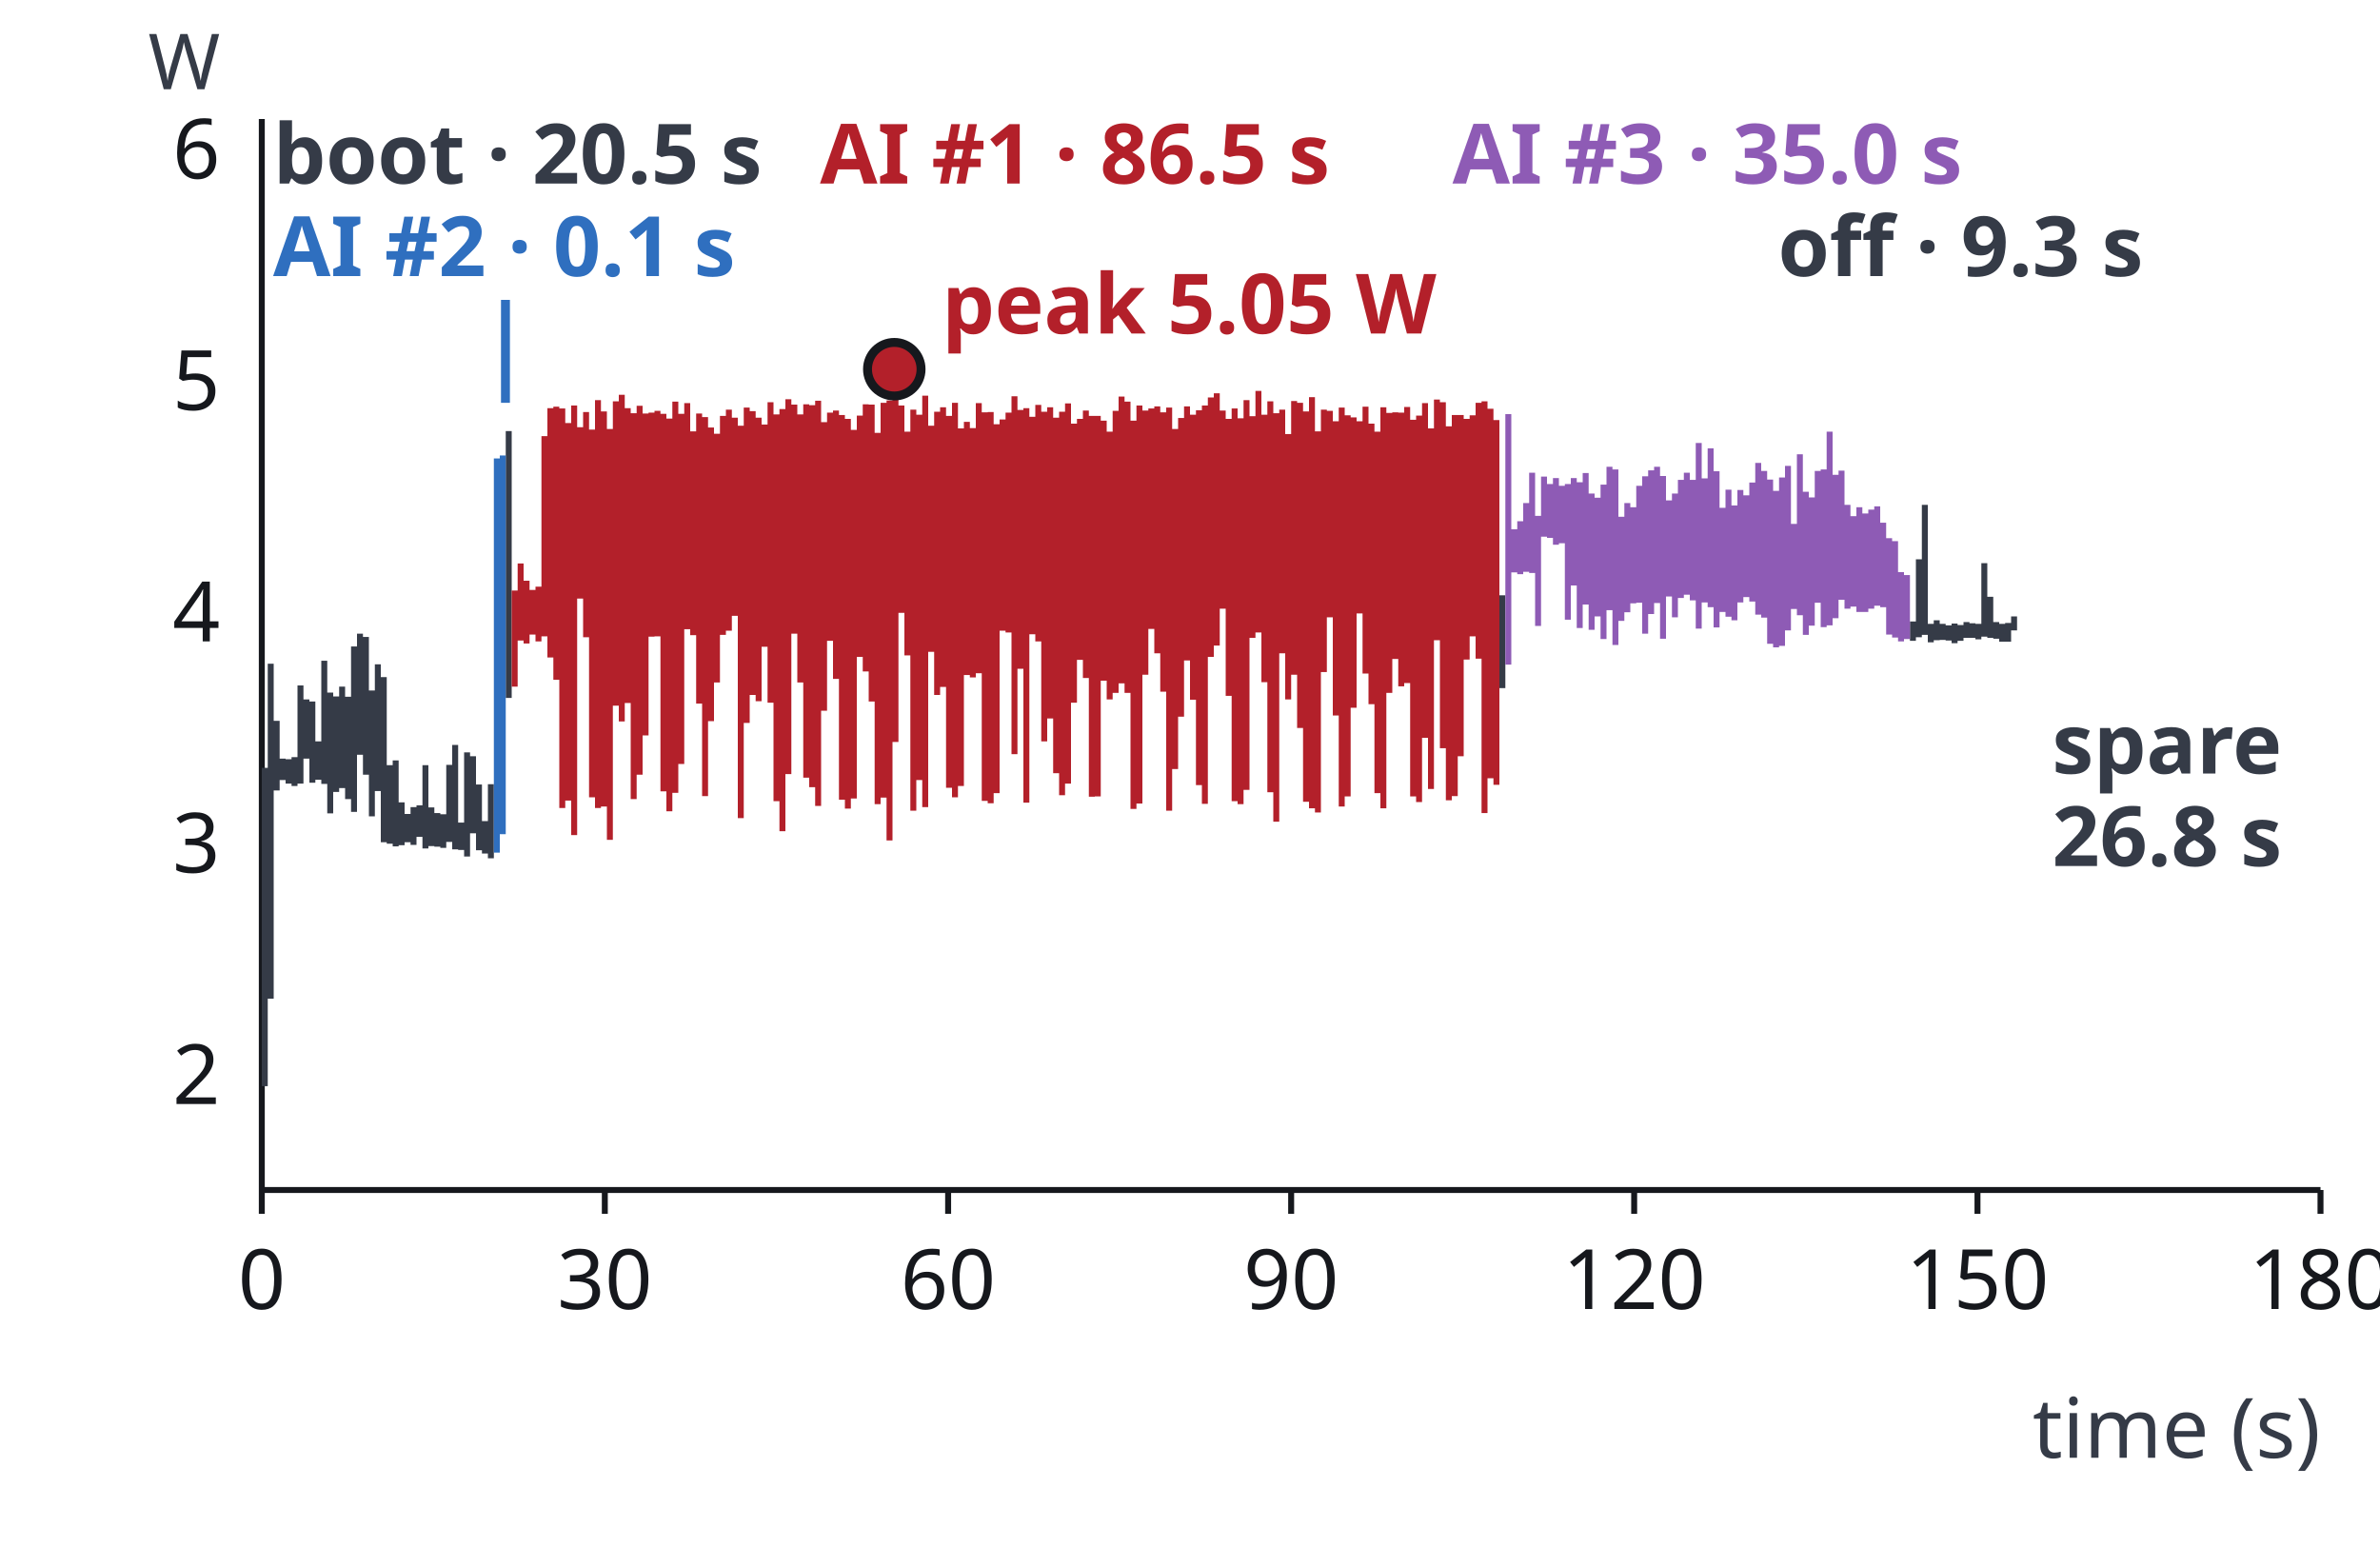
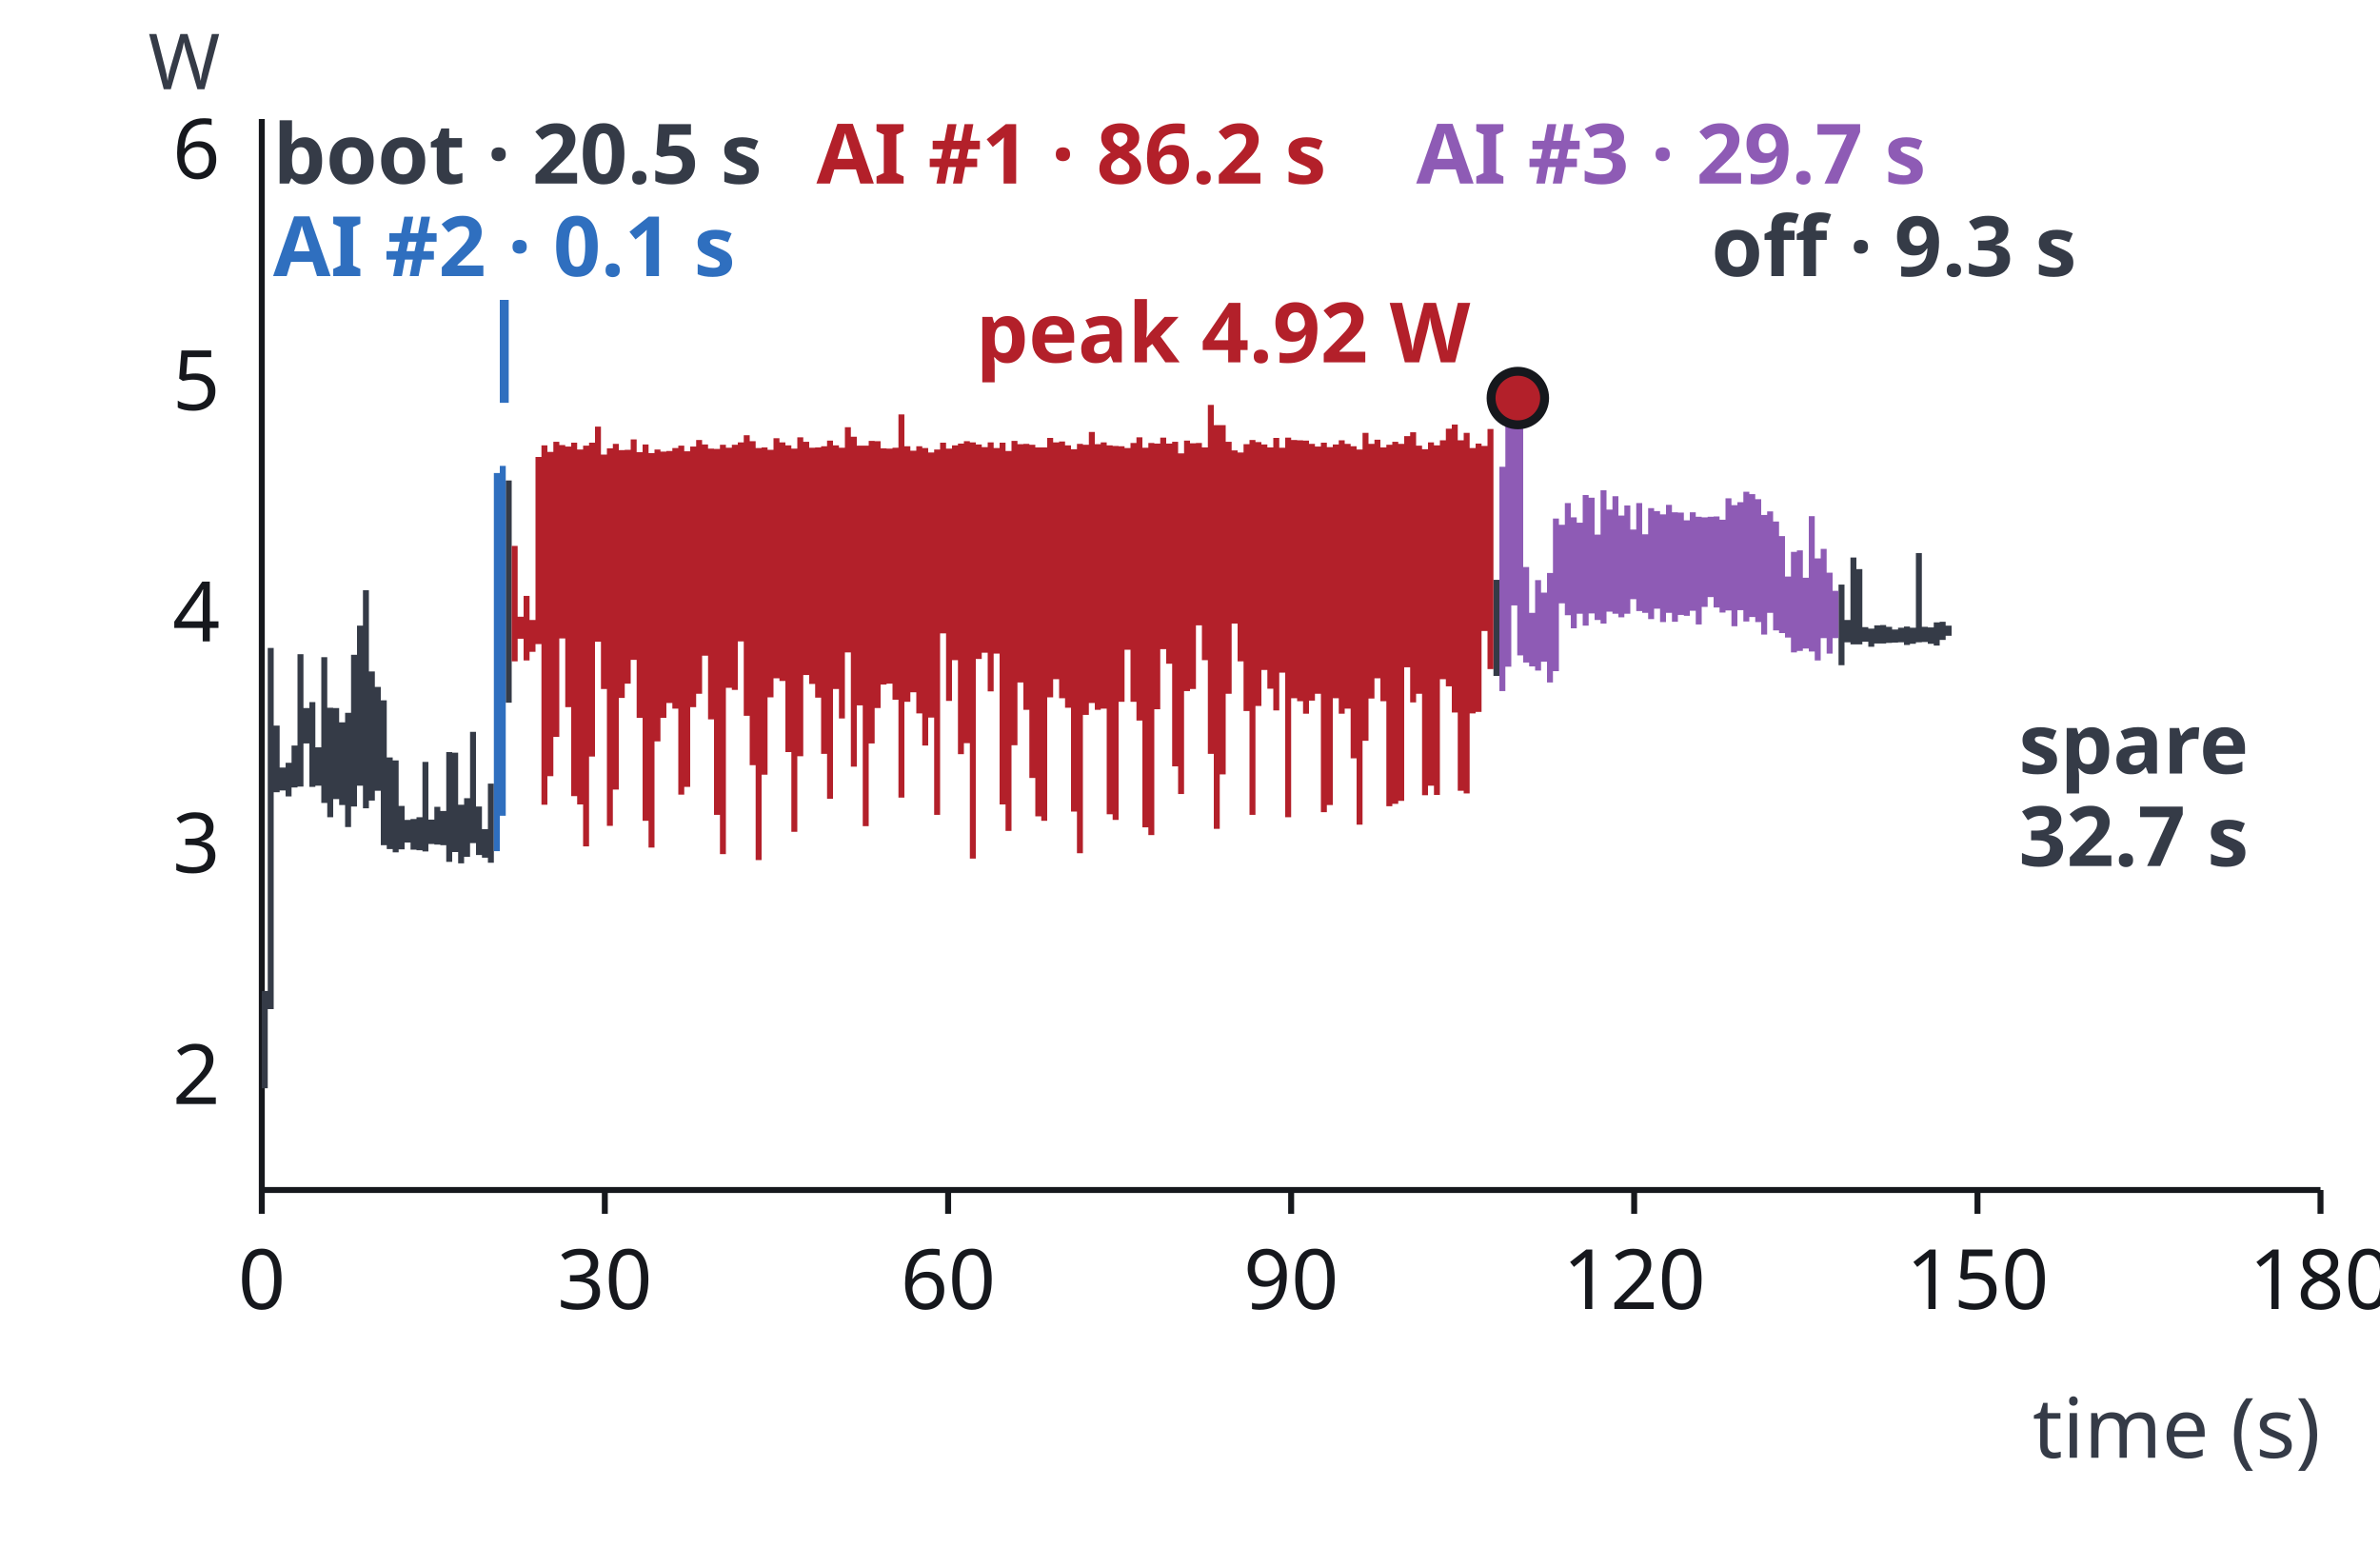
<svg xmlns="http://www.w3.org/2000/svg" width="800" height="520" viewBox="0 0 800 520">
  <rect width="800" height="520" fill="#FFFFFF" />
  <text x="74" y="371.1" text-anchor="end" style="font-family:'Source Serif 4';font-size:28px" fill="#16181D">2</text>
  <text x="74" y="293.3" text-anchor="end" style="font-family:'Source Serif 4';font-size:28px" fill="#16181D">3</text>
  <text x="74" y="215.6" text-anchor="end" style="font-family:'Source Serif 4';font-size:28px" fill="#16181D">4</text>
  <text x="74" y="137.8" text-anchor="end" style="font-family:'Source Serif 4';font-size:28px" fill="#16181D">5</text>
  <text x="74" y="60.0" text-anchor="end" style="font-family:'Source Serif 4';font-size:28px" fill="#16181D">6</text>
  <line x1="88.0" x2="88.0" y1="400" y2="408" stroke="#16181D" stroke-width="2" />
  <text x="88.0" y="440" text-anchor="middle" style="font-family:'Source Serif 4';font-size:28px" fill="#16181D">0</text>
  <line x1="203.3" x2="203.3" y1="400" y2="408" stroke="#16181D" stroke-width="2" />
  <text x="203.3" y="440" text-anchor="middle" style="font-family:'Source Serif 4';font-size:28px" fill="#16181D">30</text>
  <line x1="318.7" x2="318.7" y1="400" y2="408" stroke="#16181D" stroke-width="2" />
  <text x="318.7" y="440" text-anchor="middle" style="font-family:'Source Serif 4';font-size:28px" fill="#16181D">60</text>
  <line x1="434.0" x2="434.0" y1="400" y2="408" stroke="#16181D" stroke-width="2" />
  <text x="434.0" y="440" text-anchor="middle" style="font-family:'Source Serif 4';font-size:28px" fill="#16181D">90</text>
  <line x1="549.3" x2="549.3" y1="400" y2="408" stroke="#16181D" stroke-width="2" />
  <text x="549.3" y="440" text-anchor="middle" style="font-family:'Source Serif 4';font-size:28px" fill="#16181D">120</text>
  <line x1="664.7" x2="664.7" y1="400" y2="408" stroke="#16181D" stroke-width="2" />
  <text x="664.7" y="440" text-anchor="middle" style="font-family:'Source Serif 4';font-size:28px" fill="#16181D">150</text>
  <line x1="780.0" x2="780.0" y1="400" y2="408" stroke="#16181D" stroke-width="2" />
  <text x="780.0" y="440" text-anchor="middle" style="font-family:'Source Serif 4';font-size:28px" fill="#16181D">180</text>
  <line x1="88" x2="88" y1="40" y2="400" stroke="#16181D" stroke-width="2" />
  <line x1="88" x2="780" y1="400" y2="400" stroke="#16181D" stroke-width="2" />
-   <path d="M89,258.1 L89,365.1 M91,223.1 L91,335.7 M93,242.3 L93,265.7 M95,255.0 L95,262.2 M97,255.2 L97,263.4 M99,254.5 L99,264.2 M101,230.4 L101,263.4 M103,235.1 L103,255.0 M105,235.8 L105,263.1 M107,249.2 L107,262.1 M109,222.1 L109,263.5 M111,232.8 L111,273.4 M113,234.1 L113,266.2 M115,230.8 L115,264.9 M117,234.2 L117,268.6 M119,217.3 L119,272.9 M121,213.0 L121,253.7 M123,214.1 L123,260.4 M125,232.1 L125,274.4 M127,223.3 L127,265.9 M129,227.6 L129,283.1 M131,257.2 L131,283.6 M133,255.6 L133,284.5 M135,269.7 L135,284.1 M137,273.6 L137,283.1 M139,271.3 L139,284.0 M141,270.7 L141,281.3 M143,257.2 L143,285.2 M145,271.4 L145,284.4 M147,273.3 L147,284.6 M149,273.7 L149,285.0 M151,257.1 L151,283.0 M153,250.4 L153,285.5 M155,276.5 L155,285.7 M157,252.9 L157,287.9 M159,254.2 L159,280.1 M161,263.7 L161,285.8 M163,276.0 L163,286.9 M165,263.6 L165,288.5 M171,144.9 L171,234.6 M505,200.1 L505,231.3 M643,208.9 L643,215.4 M645,188.0 L645,214.2 M647,169.7 L647,213.4 M649,209.7 L649,215.9 M651,208.5 L651,215.2 M653,209.7 L653,215.1 M655,210.2 L655,215.3 M657,209.6 L657,216.2 M659,210.1 L659,215.4 M661,209.1 L661,214.4 M663,209.5 L663,214.4 M665,209.7 L665,214.9 M667,189.3 L667,214.0 M669,200.6 L669,214.4 M671,209.1 L671,214.7 M673,209.7 L673,215.7 M675,209.4 L675,215.7 M677,207.2 L677,211.9" fill="none" stroke="#353B47" stroke-width="2" />
-   <path d="M167,154.1 L167,286.6 M169,153.1 L169,280.4" fill="none" stroke="#2F6FBF" stroke-width="2" />
-   <path d="M173,198.5 L173,230.8 M175,189.4 L175,215.3 M177,195.2 L177,216.3 M179,198.3 L179,213.3 M181,197.2 L181,215.6 M183,146.6 L183,213.9 M185,137.2 L185,221.0 M187,136.7 L187,228.5 M189,137.3 L189,271.6 M191,142.2 L191,269.1 M193,136.3 L193,280.7 M195,143.6 L195,201.2 M197,138.5 L197,214.2 M199,144.4 L199,268.0 M201,134.5 L201,271.6 M203,138.3 L203,271.1 M205,144.2 L205,282.3 M207,134.9 L207,237.2 M209,132.7 L209,242.5 M211,137.2 L211,236.3 M213,138.9 L213,268.6 M215,136.4 L215,260.4 M217,139.0 L217,247.2 M219,138.7 L219,214.0 M221,138.1 L221,213.9 M223,139.1 L223,266.0 M225,140.7 L225,272.7 M227,135.0 L227,266.5 M229,139.1 L229,256.8 M231,135.5 L231,211.5 M233,145.0 L233,213.5 M235,139.0 L235,236.5 M237,140.2 L237,267.6 M239,143.7 L239,242.4 M241,145.8 L241,229.4 M243,139.8 L243,213.4 M245,137.7 L245,212.0 M247,140.4 L247,207.0 M249,143.1 L249,275.0 M251,137.0 L251,243.0 M253,138.2 L253,233.6 M255,140.4 L255,235.7 M257,142.7 L257,217.4 M259,135.2 L259,236.2 M261,139.3 L261,269.3 M263,137.5 L263,279.4 M265,134.2 L265,260.2 M267,136.0 L267,213.0 M269,139.3 L269,229.4 M271,135.9 L271,261.4 M273,136.2 L273,264.6 M275,134.7 L275,270.9 M277,141.9 L277,238.9 M279,138.7 L279,215.4 M281,138.0 L281,228.2 M283,139.5 L283,268.8 M285,140.8 L285,271.8 M287,144.5 L287,268.4 M289,139.7 L289,220.8 M291,135.9 L291,225.7 M293,136.0 L293,235.8 M295,145.5 L295,270.3 M297,135.4 L297,268.1 M299,134.6 L299,282.5 M301,124.1 L301,249.4 M303,136.3 L303,206.0 M305,145.1 L305,220.3 M307,137.7 L307,272.5 M309,139.4 L309,262.2 M311,133.0 L311,271.3 M313,143.1 L313,219.1 M315,138.4 L315,233.6 M317,136.9 L317,230.9 M319,139.8 L319,264.8 M321,135.4 L321,268.0 M323,144.0 L323,264.2 M325,141.8 L325,226.9 M327,143.9 L327,227.7 M329,135.5 L329,226.3 M331,138.6 L331,269.2 M333,138.5 L333,270.0 M335,142.6 L335,266.6 M337,141.0 L337,212.0 M339,138.7 L339,212.6 M341,133.2 L341,253.5 M343,137.8 L343,224.8 M345,137.2 L345,269.8 M347,140.1 L347,213.2 M349,136.1 L349,215.6 M351,138.4 L351,249.2 M353,136.9 L353,241.5 M355,140.4 L355,259.9 M357,138.4 L357,267.3 M359,135.6 L359,263.4 M361,142.4 L361,236.2 M363,140.8 L363,221.8 M365,138.0 L365,227.9 M367,139.8 L367,267.8 M369,139.8 L369,267.7 M371,141.4 L371,228.8 M373,145.1 L373,235.1 M375,138.1 L375,232.9 M377,133.3 L377,229.7 M379,135.0 L379,232.9 M381,141.4 L381,271.9 M383,136.3 L383,270.1 M385,138.0 L385,226.8 M387,137.3 L387,211.4 M389,136.6 L389,219.6 M391,138.6 L391,232.5 M393,137.0 L393,272.5 M395,144.2 L395,258.5 M397,140.5 L397,240.9 M399,136.6 L399,222.0 M401,139.4 L401,235.2 M403,137.9 L403,263.9 M405,136.3 L405,270.2 M407,133.6 L407,220.8 M409,132.2 L409,217.0 M411,138.0 L411,204.6 M413,140.8 L413,233.9 M415,137.3 L415,269.3 M417,140.6 L417,270.3 M419,134.5 L419,265.5 M421,139.9 L421,214.4 M423,131.4 L423,212.6 M425,139.4 L425,229.3 M427,134.9 L427,266.3 M429,138.9 L429,276.2 M431,137.7 L431,219.6 M433,145.9 L433,235.1 M435,134.8 L435,226.8 M437,135.4 L437,244.7 M439,138.3 L439,269.5 M441,133.5 L441,271.7 M443,145.0 L443,273.1 M445,137.7 L445,225.9 M447,138.1 L447,207.5 M449,141.6 L449,240.5 M451,137.0 L451,271.1 M453,139.6 L453,267.7 M455,140.3 L455,237.9 M457,141.6 L457,206.2 M459,136.7 L459,226.4 M461,142.4 L461,236.7 M463,145.1 L463,266.6 M465,136.9 L465,271.7 M467,138.8 L467,232.9 M469,138.6 L469,221.5 M471,138.7 L471,230.7 M473,136.8 L473,229.6 M475,141.1 L475,267.7 M477,139.7 L477,269.6 M479,135.5 L479,248.0 M481,144.0 L481,265.2 M483,134.3 L483,215.2 M485,135.2 L485,251.5 M487,143.3 L487,269.0 M489,139.5 L489,267.6 M491,139.5 L491,254.2 M493,140.8 L493,221.7 M495,139.6 L495,213.9 M497,135.4 L497,221.4 M499,134.9 L499,273.3 M501,137.4 L501,261.6 M503,141.2 L503,263.8" fill="none" stroke="#B3202A" stroke-width="2" />
-   <path d="M507,139.2 L507,223.4 M509,177.9 L509,192.4 M511,175.2 L511,193.0 M513,169.1 L513,192.2 M515,158.9 L515,192.6 M517,173.4 L517,210.4 M519,160.2 L519,180.4 M521,162.7 L521,180.8 M523,160.7 L523,183.1 M525,163.3 L525,182.6 M527,162.7 L527,208.3 M529,160.7 L529,196.8 M531,162.1 L531,211.1 M533,159.0 L533,203.2 M535,165.9 L535,211.7 M537,167.3 L537,207.2 M539,162.9 L539,214.8 M541,156.9 L541,205.1 M543,157.8 L543,216.8 M545,173.7 L545,208.7 M547,169.1 L547,205.8 M549,170.5 L549,202.8 M551,163.3 L551,202.6 M553,160.1 L553,213.0 M555,158.1 L555,206.4 M557,156.9 L557,202.7 M559,160.0 L559,214.7 M561,168.2 L561,200.5 M563,165.9 L563,207.5 M565,161.3 L565,201.0 M567,158.9 L567,199.9 M569,161.3 L569,201.8 M571,148.9 L571,211.3 M573,160.8 L573,202.5 M575,150.7 L575,204.1 M577,158.4 L577,210.9 M579,170.7 L579,205.7 M581,164.6 L581,207.3 M583,169.9 L583,208.5 M585,164.7 L585,202.5 M587,166.5 L587,200.7 M589,162.2 L589,202.2 M591,155.6 L591,206.6 M593,158.3 L593,207.6 M595,161.2 L595,216.4 M597,165.0 L597,217.6 M599,160.5 L599,217.1 M601,156.6 L601,211.9 M603,176.1 L603,204.7 M605,152.7 L605,206.8 M607,165.3 L607,213.4 M609,167.2 L609,210.3 M611,158.3 L611,202.6 M613,157.8 L613,210.8 M615,145.1 L615,210.2 M617,159.6 L617,207.8 M619,158.2 L619,201.6 M621,169.7 L621,204.6 M623,173.5 L623,203.9 M625,170.5 L625,205.7 M627,172.6 L627,205.7 M629,171.3 L629,204.6 M631,170.2 L631,203.6 M633,175.7 L633,204.1 M635,180.9 L635,213.3 M637,181.9 L637,214.3 M639,192.3 L639,215.6 M641,193.3 L641,214.8" fill="none" stroke="#8E5BB5" stroke-width="2" />
+   <path d="M89,333.1 L89,365.8 M91,217.8 L91,339.2 M93,243.9 L93,266.3 M95,258.0 L95,265.7 M97,256.4 L97,267.7 M99,250.6 L99,264.7 M101,219.9 L101,264.4 M103,238.0 L103,249.9 M105,236.0 L105,264.5 M107,251.2 L107,264.1 M109,220.9 L109,269.9 M111,237.9 L111,274.7 M113,238.0 L113,268.6 M115,242.8 L115,270.6 M117,239.6 L117,278.0 M119,220.1 L119,271.1 M121,210.3 L121,264.1 M123,198.4 L123,271.7 M125,225.7 L125,269.1 M127,230.9 L127,265.8 M129,235.4 L129,284.1 M131,254.6 L131,285.4 M133,255.6 L133,286.5 M135,270.9 L135,285.5 M137,275.6 L137,283.2 M139,275.3 L139,285.6 M141,274.7 L141,285.8 M143,256.1 L143,286.2 M145,275.5 L145,283.7 M147,271.2 L147,283.9 M149,272.6 L149,284.1 M151,252.8 L151,289.7 M153,253.0 L153,286.4 M155,270.5 L155,290.2 M157,268.3 L157,288.0 M159,246.0 L159,283.4 M161,271.1 L161,287.4 M163,278.7 L163,288.3 M165,263.4 L165,290.0 M171,161.5 L171,236.2 M503,194.9 L503,227.2 M619,196.5 L619,223.6 M621,208.4 L621,215.9 M623,187.4 L623,216.6 M625,191.3 L625,216.6 M627,210.8 L627,215.7 M629,211.3 L629,217.4 M631,210.2 L631,216.3 M633,210.1 L633,216.3 M635,210.7 L635,216.1 M637,211.6 L637,216.0 M639,211.0 L639,215.9 M641,210.6 L641,216.8 M643,211.0 L643,216.4 M645,185.9 L645,215.9 M647,210.7 L647,215.8 M649,210.9 L649,216.4 M651,209.2 L651,217.0 M653,209.0 L653,215.1 M655,210.3 L655,213.7" fill="none" stroke="#353B47" stroke-width="2" />
+   <path d="M167,159.0 L167,286.1 M169,156.6 L169,274.2" fill="none" stroke="#2F6FBF" stroke-width="2" />
+   <path d="M173,183.5 L173,222.3 M175,207.3 L175,214.7 M177,200.3 L177,222.0 M179,208.4 L179,219.1 M181,153.6 L181,216.5 M183,149.7 L183,270.5 M185,151.9 L185,260.9 M187,148.5 L187,247.7 M189,149.6 L189,214.6 M191,150.1 L191,237.7 M193,148.8 L193,267.6 M195,151.1 L195,270.4 M197,149.8 L197,284.5 M199,148.8 L199,254.3 M201,143.4 L201,215.7 M203,152.8 L203,231.6 M205,150.7 L205,277.6 M207,149.2 L207,265.4 M209,151.3 L209,234.6 M211,151.2 L211,229.8 M213,147.7 L213,221.8 M215,152.0 L215,241.3 M217,149.4 L217,275.9 M219,152.3 L219,284.9 M221,151.1 L221,249.2 M223,151.8 L223,241.3 M225,151.6 L225,236.3 M227,150.6 L227,238.2 M229,149.8 L229,267.1 M231,151.7 L231,264.5 M233,150.1 L233,237.7 M235,147.9 L235,233.2 M237,149.4 L237,220.4 M239,150.8 L239,241.8 M241,150.9 L241,273.9 M243,149.5 L243,287.1 M245,150.5 L245,231.2 M247,149.5 L247,231.9 M249,148.7 L249,215.6 M251,146.3 L251,240.6 M253,148.3 L253,257.2 M255,150.6 L255,289.1 M257,150.4 L257,260.4 M259,151.2 L259,234.4 M261,147.3 L261,228.0 M263,148.7 L263,228.9 M265,149.7 L265,252.8 M267,150.8 L267,279.6 M269,147.0 L269,254.2 M271,148.5 L271,226.9 M273,150.5 L273,229.9 M275,150.4 L275,234.5 M277,150.0 L277,253.4 M279,148.1 L279,268.5 M281,149.7 L281,231.6 M283,150.5 L283,241.5 M285,143.6 L285,219.3 M287,146.8 L287,257.7 M289,149.8 L289,237.1 M291,149.8 L291,277.7 M293,148.2 L293,249.9 M295,148.3 L295,238.0 M297,150.7 L297,230.1 M299,150.8 L299,229.8 M301,150.5 L301,235.2 M303,139.3 L303,268.1 M305,150.0 L305,235.9 M307,151.5 L307,232.7 M309,150.0 L309,239.8 M311,150.6 L311,250.6 M313,152.1 L313,241.2 M315,151.1 L315,273.9 M317,148.8 L317,212.9 M319,150.8 L319,235.6 M321,149.7 L321,221.9 M323,149.1 L323,253.5 M325,148.3 L325,249.8 M327,148.7 L327,288.6 M329,149.4 L329,221.5 M331,150.3 L331,219.4 M333,148.7 L333,232.4 M335,150.6 L335,219.7 M337,148.8 L337,270.4 M339,151.6 L339,279.3 M341,148.2 L341,250.5 M343,149.3 L343,229.4 M345,149.2 L345,238.6 M347,149.5 L347,261.5 M349,150.4 L349,274.4 M351,150.4 L351,275.9 M353,147.2 L353,234.4 M355,148.7 L355,228.3 M357,148.4 L357,234.7 M359,149.7 L359,237.9 M361,151.0 L361,272.8 M363,149.2 L363,286.8 M365,149.5 L365,240.3 M367,145.2 L367,236.3 M369,149.3 L369,238.6 M371,148.7 L371,238.2 M373,149.7 L373,273.7 M375,149.9 L375,275.6 M377,150.0 L377,235.9 M379,150.6 L379,218.4 M381,148.9 L381,235.9 M383,147.0 L383,242.2 M385,150.5 L385,278.1 M387,148.9 L387,280.7 M389,149.1 L389,238.4 M391,147.1 L391,218.2 M393,149.1 L393,223.1 M395,148.5 L395,257.6 M397,152.4 L397,266.9 M399,148.1 L399,232.3 M401,149.0 L401,231.6 M403,148.9 L403,210.2 M405,150.4 L405,221.9 M407,136.1 L407,253.4 M409,142.9 L409,278.6 M411,142.9 L411,260.3 M413,148.5 L413,233.2 M415,151.4 L415,209.6 M417,152.1 L417,222.3 M419,149.3 L419,239.0 M421,147.9 L421,273.9 M423,148.6 L423,237.3 M425,149.4 L425,225.2 M427,150.4 L427,231.5 M429,147.2 L429,238.8 M431,150.5 L431,226.1 M433,147.1 L433,274.7 M435,147.9 L435,234.7 M437,148.0 L437,235.7 M439,148.1 L439,239.9 M441,149.2 L441,235.5 M443,150.1 L443,233.2 M445,148.8 L445,273.0 M447,150.3 L447,270.6 M449,149.4 L449,234.7 M451,148.0 L451,239.9 M453,149.2 L453,238.2 M455,150.0 L455,254.9 M457,151.1 L457,277.2 M459,145.5 L459,249.0 M461,149.2 L461,234.8 M463,147.8 L463,228.0 M465,150.4 L465,235.7 M467,149.5 L467,271.0 M469,148.5 L469,270.2 M471,149.2 L471,269.2 M473,146.6 L473,224.3 M475,145.3 L475,236.1 M477,149.8 L477,233.2 M479,151.0 L479,267.3 M481,148.7 L481,264.1 M483,149.7 L483,267.2 M485,148.0 L485,228.3 M487,144.1 L487,230.7 M489,142.7 L489,239.5 M491,148.0 L491,265.8 M493,145.5 L493,266.7 M495,150.6 L495,239.8 M497,149.1 L497,239.3 M499,149.9 L499,212.1 M501,144.2 L501,224.9" fill="none" stroke="#B3202A" stroke-width="2" />
+   <path d="M505,156.9 L505,232.3 M507,134.9 L507,224.1 M509,133.8 L509,203.5 M511,133.8 L511,220.3 M513,190.6 L513,222.7 M515,206.0 L515,224.0 M517,195.0 L517,225.4 M519,199.2 L519,222.4 M521,192.6 L521,229.4 M523,174.3 L523,225.6 M525,176.4 L525,202.8 M527,169.1 L527,206.8 M529,173.9 L529,211.2 M531,175.7 L531,206.3 M533,166.4 L533,210.3 M535,167.3 L535,206.2 M537,179.7 L537,208.4 M539,164.8 L539,209.6 M541,171.3 L541,205.6 M543,166.8 L543,206.3 M545,173.3 L545,207.5 M547,169.9 L547,206.3 M549,178.0 L549,201.4 M551,169.1 L551,205.4 M553,179.6 L553,206.0 M555,170.8 L555,208.1 M557,171.8 L557,204.6 M559,172.9 L559,209.1 M561,169.7 L561,206.0 M563,172.2 L563,209.0 M565,172.3 L565,206.7 M567,174.9 L567,207.0 M569,172.2 L569,205.3 M571,173.7 L571,209.9 M573,173.9 L573,204.0 M575,173.7 L575,200.7 M577,173.6 L577,204.2 M579,174.7 L579,205.9 M581,167.5 L581,205.2 M583,169.8 L583,210.5 M585,168.8 L585,205.1 M587,165.3 L587,208.9 M589,166.1 L589,207.4 M591,167.8 L591,209.1 M593,173.1 L593,213.3 M595,171.9 L595,206.0 M597,175.3 L597,211.9 M599,180.2 L599,212.8 M601,193.8 L601,214.3 M603,185.5 L603,219.3 M605,185.0 L605,218.8 M607,194.2 L607,218.0 M609,173.5 L609,219.0 M611,187.7 L611,222.0 M613,184.5 L613,214.5 M615,192.5 L615,219.7 M617,198.6 L617,214.5" fill="none" stroke="#8E5BB5" stroke-width="2" />
  <text x="91.8" y="61.7" text-anchor="start" style="font-family:'Source Serif 4';font-size:28px;font-weight:700" fill="#353B47">boot · 20.5 s</text>
  <text x="91.8" y="92.8" text-anchor="start" style="font-family:'Source Serif 4';font-size:28px;font-weight:700" fill="#2F6FBF">AI #2 · 0.1 s</text>
-   <text x="361.3" y="61.7" text-anchor="middle" style="font-family:'Source Serif 4';font-size:28px;font-weight:700" fill="#B3202A">AI #1 · 86.5 s</text>
-   <text x="573.9" y="61.7" text-anchor="middle" style="font-family:'Source Serif 4';font-size:28px;font-weight:700" fill="#8E5BB5">AI #3 · 35.0 s</text>
-   <text x="659.0" y="92.8" text-anchor="middle" style="font-family:'Source Serif 4';font-size:28px;font-weight:700" fill="#353B47">off · 9.3 s</text>
-   <text x="728.4" y="260.0" text-anchor="middle" style="font-family:'Source Serif 4';font-size:28px;font-weight:700" fill="#353B47">spare</text>
-   <text x="728.4" y="291.1" text-anchor="middle" style="font-family:'Source Serif 4';font-size:28px;font-weight:700" fill="#353B47">26.8 s</text>
-   <circle cx="300.6" cy="124.1" r="9" fill="#B3202A" stroke="#16181D" stroke-width="3" />
-   <text x="316.6" y="112.1" text-anchor="start" style="font-family:'Source Serif 4';font-size:28px;font-weight:700" fill="#B3202A">peak 5.05 W</text>
+   <text x="360.1" y="61.7" text-anchor="middle" style="font-family:'Source Serif 4';font-size:28px;font-weight:700" fill="#B3202A">AI #1 · 86.2 s</text>
+   <text x="561.7" y="61.7" text-anchor="middle" style="font-family:'Source Serif 4';font-size:28px;font-weight:700" fill="#8E5BB5">AI #3 · 29.7 s</text>
+   <text x="636.6" y="92.8" text-anchor="middle" style="font-family:'Source Serif 4';font-size:28px;font-weight:700" fill="#353B47">off · 9.3 s</text>
+   <text x="717.2" y="260.0" text-anchor="middle" style="font-family:'Source Serif 4';font-size:28px;font-weight:700" fill="#353B47">spare</text>
+   <text x="717.2" y="291.1" text-anchor="middle" style="font-family:'Source Serif 4';font-size:28px;font-weight:700" fill="#353B47">32.7 s</text>
+   <circle cx="510.2" cy="133.8" r="9" fill="#B3202A" stroke="#16181D" stroke-width="3" />
+   <text x="494.2" y="121.8" text-anchor="end" style="font-family:'Source Serif 4';font-size:28px;font-weight:700" fill="#B3202A">peak 4.92 W</text>
  <text x="74" y="30" text-anchor="end" style="font-family:'Source Serif 4';font-size:26px" fill="#353B47">W</text>
  <text x="780" y="490" text-anchor="end" style="font-family:'Source Serif 4';font-size:28px" fill="#353B47">time (s)</text>
-   <line x1="169.9" x2="169.9" y1="100.8" y2="135.4" stroke="#2F6FBF" stroke-width="3" />
+   <line x1="169.5" x2="169.5" y1="100.8" y2="135.4" stroke="#2F6FBF" stroke-width="3" />
</svg>
